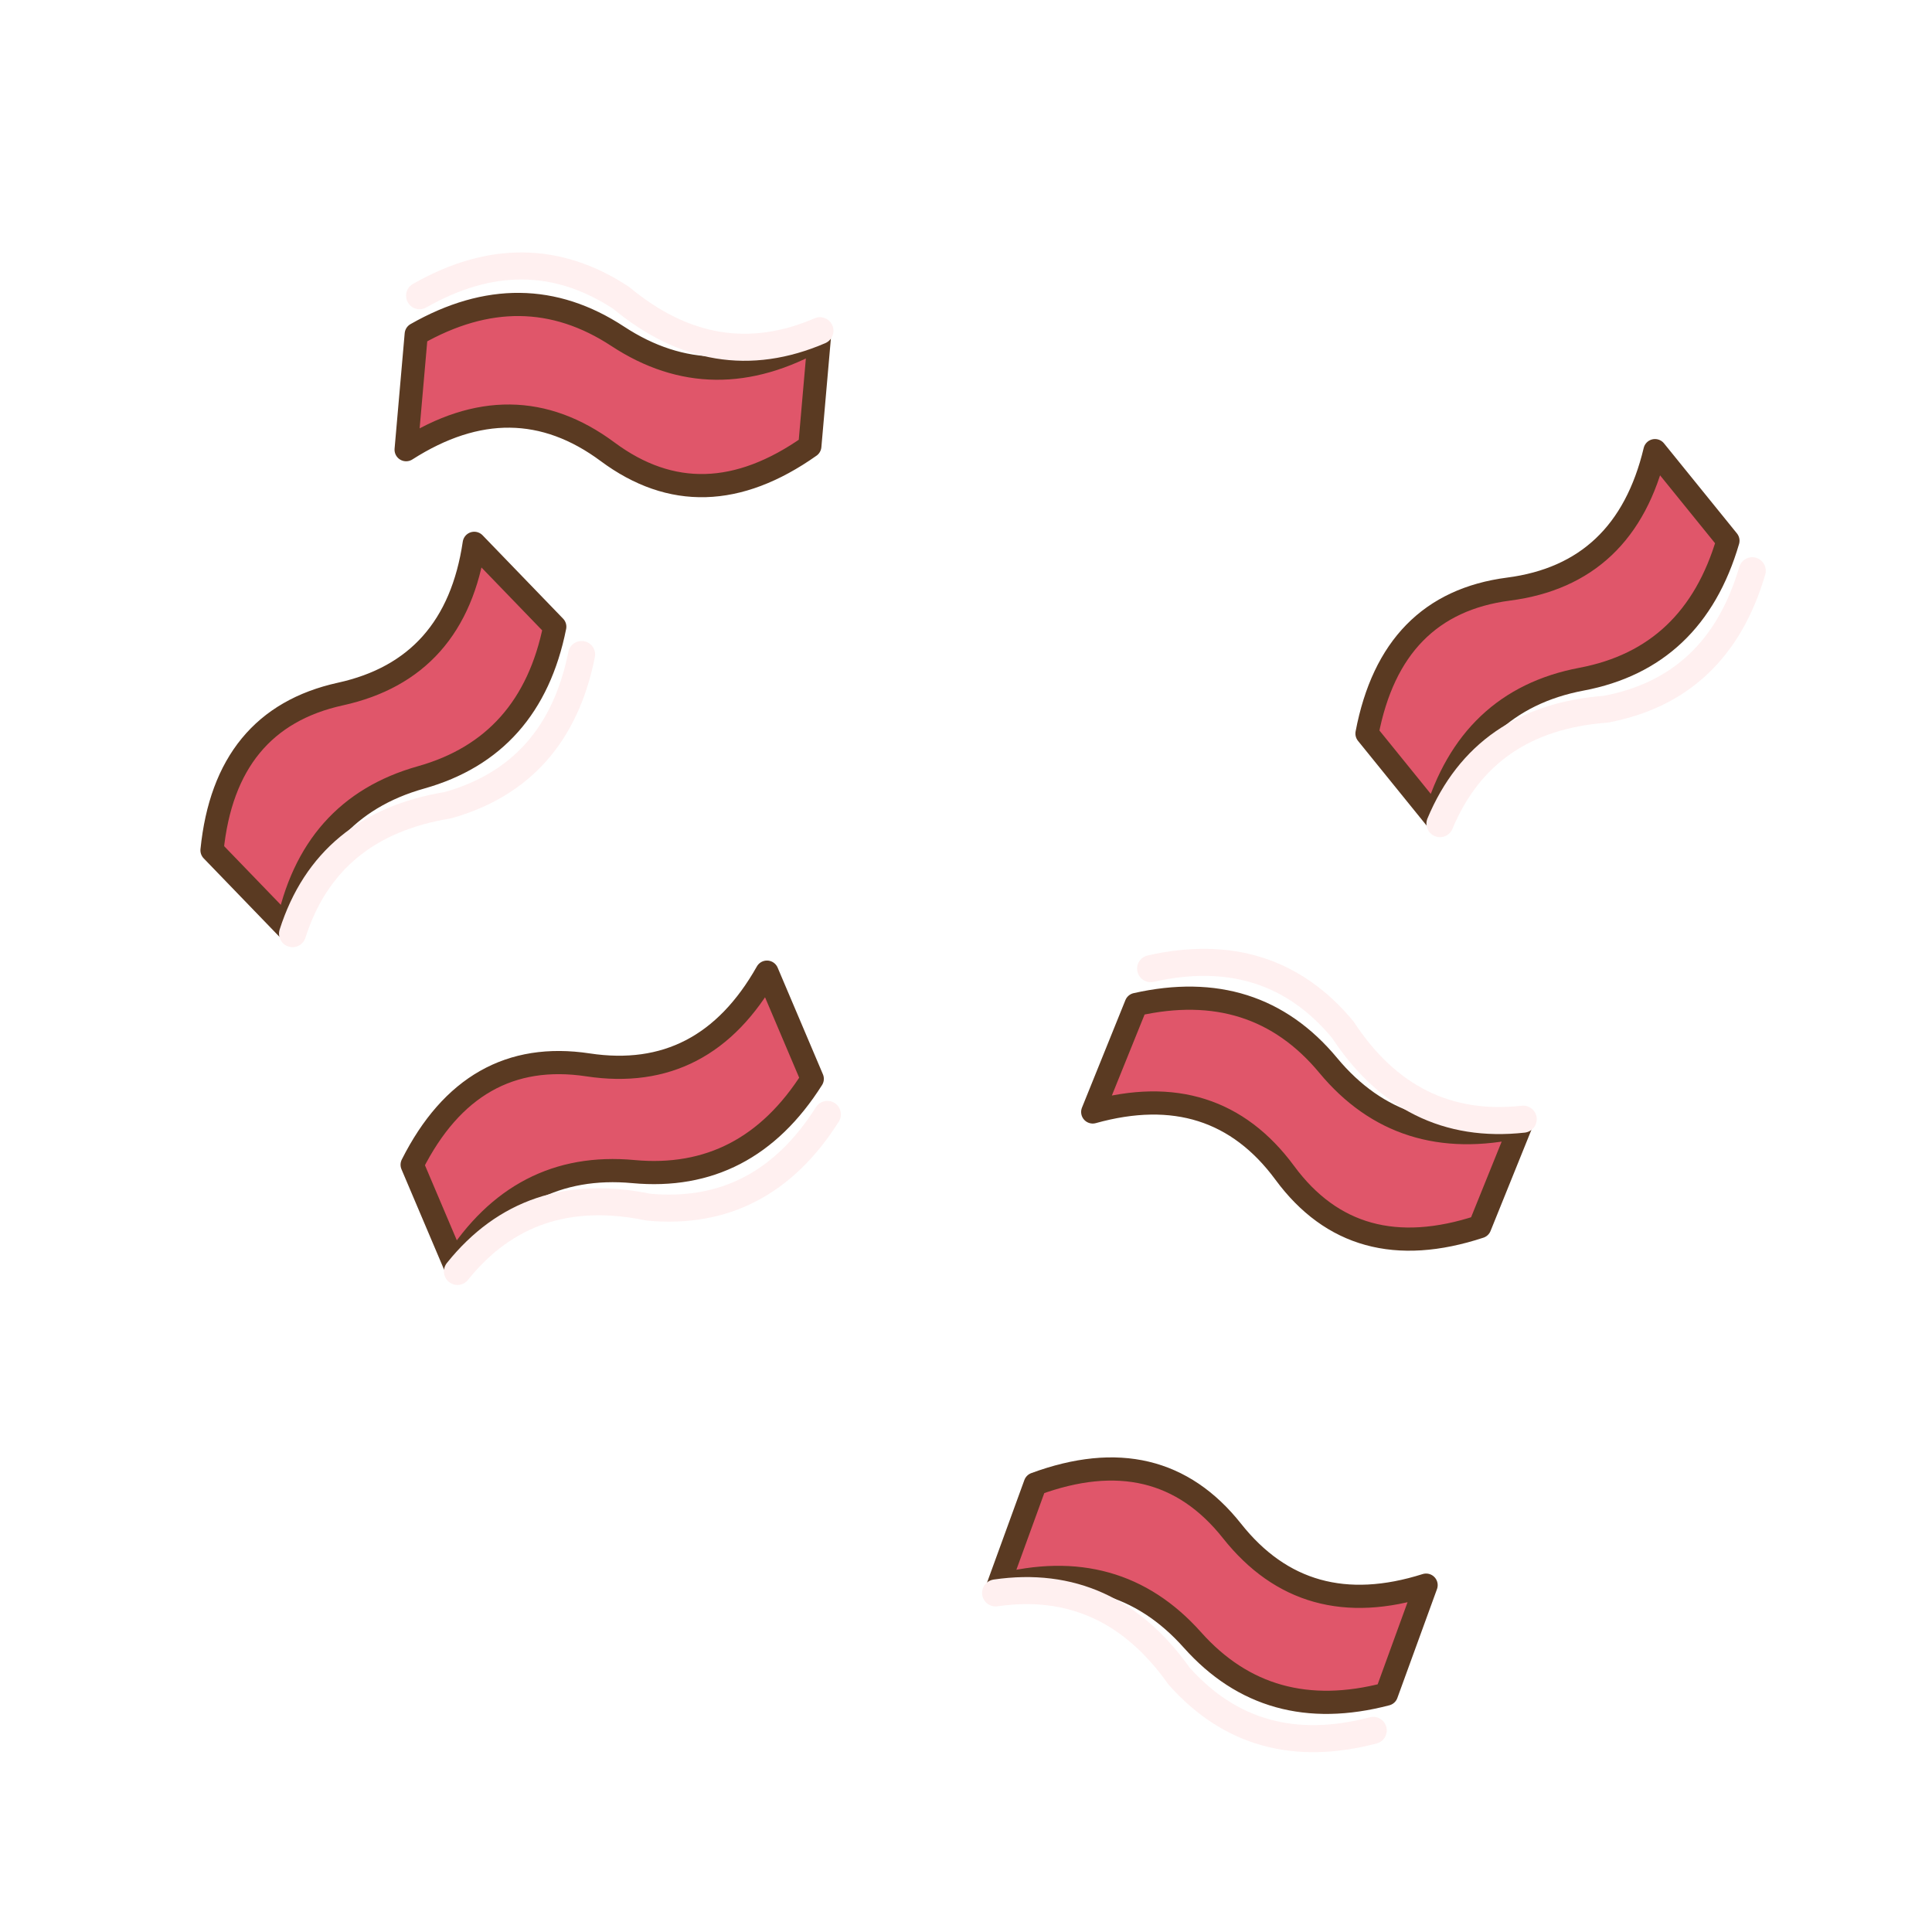
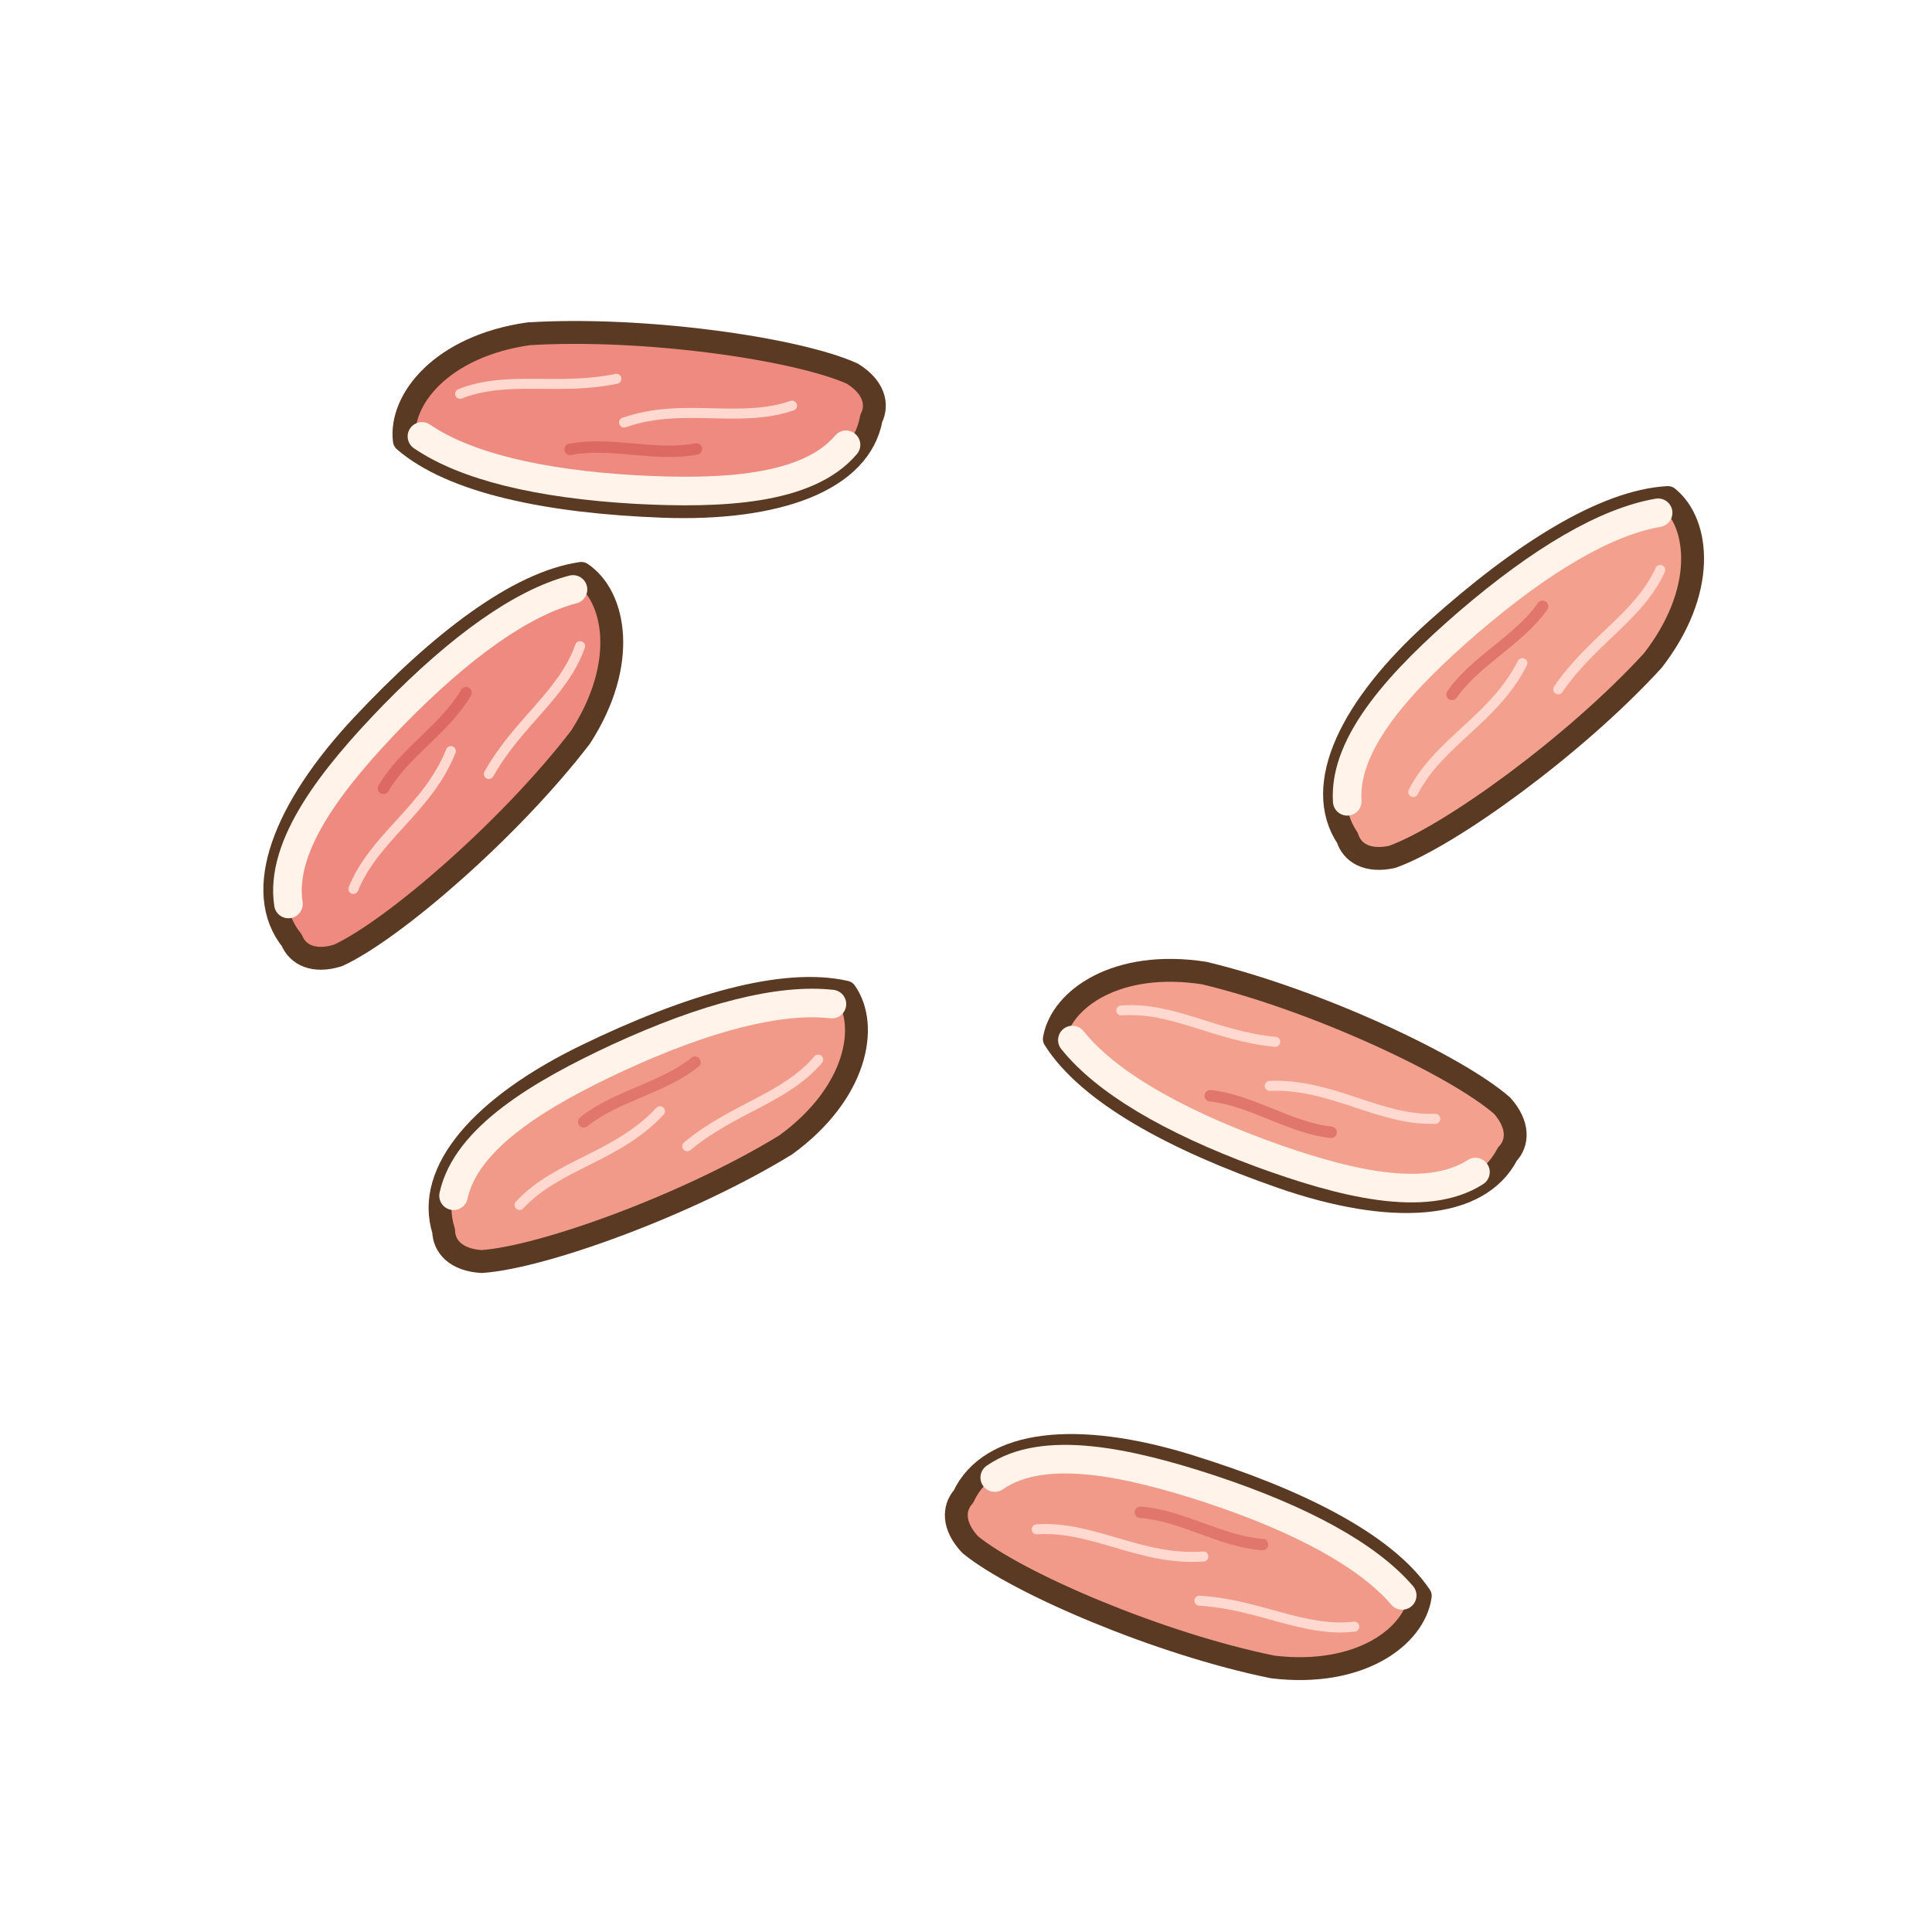
<svg xmlns="http://www.w3.org/2000/svg" width="500" height="500" viewBox="0 0 500 500">
-   <g stroke="#5a3a22" stroke-width="6" stroke-linejoin="round" stroke-linecap="round">
-     <g transform="translate(160 294) rotate(337)">
-       <path d="M-52 -14 q26 -22 52 -6 q26 16 52 -4 v30 q-26 18 -52 4 q-26 -14 -52 4z" fill="#e0566a" />
-       <path d="M-52 16 q26 -14 52 4 q26 14 52 -4" fill="none" stroke="#fff0f0" stroke-width="7" />
+   <g stroke="#5a3a22" stroke-width="8" stroke-linejoin="round" stroke-linecap="round">
+     <g transform="translate(167 290) rotate(337) scale(0.74)">
+       <path d="M-80 8 C-78 -14 -50 -27 -10 -29 C30 -31 64 -27 82 -14 C85 0 72 20 42 27 C2 33 -52 30 -72 23 C-80 19 -82 13 -80 8 Z" fill="#f19a8a" />
+       <path d="M-72 -2 C-60 -19 -30 -23 0 -24 C34 -25 60 -21 76 -12" fill="none" stroke="#fff3ea" stroke-width="10" />
+       <path d="M-52 10 C-34 2 -14 8 6 -1 M10 14 C30 8 48 12 64 4" fill="none" stroke="#ffd9d0" stroke-width="3.5" />
+       <path d="M-20 -8 C-6 -12 10 -8 24 -12" fill="none" stroke="#e0766c" stroke-width="4" />
    </g>
-     <g transform="translate(102 194) rotate(316)">
-       <path d="M-52 -14 q26 -22 52 -6 q26 16 52 -4 v30 q-26 18 -52 4 q-26 -14 -52 4z" fill="#e0566a" />
-       <path d="M-52 16 q26 -14 52 4 q26 14 52 -4" fill="none" stroke="#fff0f0" stroke-width="7" />
+     <g transform="translate(114 198) rotate(316) scale(0.74)">
+       <path d="M-80 8 C-78 -14 -50 -27 -10 -29 C30 -31 64 -27 82 -14 C85 0 72 20 42 27 C2 33 -52 30 -72 23 C-80 19 -82 13 -80 8 Z" fill="#ee8a80" />
+       <path d="M-72 -2 C-60 -19 -30 -23 0 -24 C34 -25 60 -21 76 -12" fill="none" stroke="#fff3ea" stroke-width="10" />
+       <path d="M-52 10 C-34 2 -14 8 6 -1 M10 14 C30 8 48 12 64 4" fill="none" stroke="#ffd9d0" stroke-width="3.5" />
+       <path d="M-20 -8 C-6 -12 10 -8 24 -12" fill="none" stroke="#dc6a62" stroke-width="4" />
    </g>
-     <g transform="translate(340 285) rotate(202)">
-       <path d="M-52 -14 q26 -22 52 -6 q26 16 52 -4 v30 q-26 18 -52 4 q-26 -14 -52 4z" fill="#e0566a" />
-       <path d="M-52 16 q26 -14 52 4 q26 14 52 -4" fill="none" stroke="#fff0f0" stroke-width="7" />
+     <g transform="translate(333 282) rotate(202) scale(0.74)">
+       <path d="M-80 8 C-78 -14 -50 -27 -10 -29 C30 -31 64 -27 82 -14 C85 0 72 20 42 27 C2 33 -52 30 -72 23 C-80 19 -82 13 -80 8 Z" fill="#f4a08e" />
+       <path d="M-72 -2 C-60 -19 -30 -23 0 -24 C34 -25 60 -21 76 -12" fill="none" stroke="#fff3ea" stroke-width="10" />
+       <path d="M-52 10 C-34 2 -14 8 6 -1 M10 14 C30 8 48 12 64 4" fill="none" stroke="#ffd9d0" stroke-width="3.5" />
+       <path d="M-20 -8 C-6 -12 10 -8 24 -12" fill="none" stroke="#e0766c" stroke-width="4" />
    </g>
-     <g transform="translate(312 415) rotate(20)">
-       <path d="M-52 -14 q26 -22 52 -6 q26 16 52 -4 v30 q-26 18 -52 4 q-26 -14 -52 4z" fill="#e0566a" />
-       <path d="M-52 16 q26 -14 52 4 q26 14 52 -4" fill="none" stroke="#fff0f0" stroke-width="7" />
+     <g transform="translate(307 402) rotate(20) scale(0.74)">
+       <path d="M-80 8 C-78 -14 -50 -27 -10 -29 C30 -31 64 -27 82 -14 C85 0 72 20 42 27 C2 33 -52 30 -72 23 C-80 19 -82 13 -80 8 Z" fill="#f19a8a" />
+       <path d="M-72 -2 C-60 -19 -30 -23 0 -24 C34 -25 60 -21 76 -12" fill="none" stroke="#fff3ea" stroke-width="10" />
+       <path d="M-52 10 C-34 2 -14 8 6 -1 M10 14 C30 8 48 12 64 4" fill="none" stroke="#ffd9d0" stroke-width="3.5" />
+       <path d="M-20 -8 C-6 -12 10 -8 24 -12" fill="none" stroke="#e0766c" stroke-width="4" />
    </g>
-     <g transform="translate(159 97) rotate(185)">
-       <path d="M-52 -14 q26 -22 52 -6 q26 16 52 -4 v30 q-26 18 -52 4 q-26 -14 -52 4z" fill="#e0566a" />
-       <path d="M-52 16 q26 -14 52 4 q26 14 52 -4" fill="none" stroke="#fff0f0" stroke-width="7" />
+     <g transform="translate(166 109) rotate(185) scale(0.74)">
+       <path d="M-80 8 C-78 -14 -50 -27 -10 -29 C30 -31 64 -27 82 -14 C85 0 72 20 42 27 C2 33 -52 30 -72 23 C-80 19 -82 13 -80 8 Z" fill="#ee8a80" />
+       <path d="M-72 -2 C-60 -19 -30 -23 0 -24 C34 -25 60 -21 76 -12" fill="none" stroke="#fff3ea" stroke-width="10" />
+       <path d="M-52 10 C-34 2 -14 8 6 -1 M10 14 C30 8 48 12 64 4" fill="none" stroke="#ffd9d0" stroke-width="3.5" />
+       <path d="M-20 -8 C-6 -12 10 -8 24 -12" fill="none" stroke="#dc6a62" stroke-width="4" />
    </g>
-     <g transform="translate(403 168) rotate(321)">
-       <path d="M-52 -14 q26 -22 52 -6 q26 16 52 -4 v30 q-26 18 -52 4 q-26 -14 -52 4z" fill="#e0566a" />
-       <path d="M-52 16 q26 -14 52 4 q26 14 52 -4" fill="none" stroke="#fff0f0" stroke-width="7" />
+     <g transform="translate(391 175) rotate(321) scale(0.74)">
+       <path d="M-80 8 C-78 -14 -50 -27 -10 -29 C30 -31 64 -27 82 -14 C85 0 72 20 42 27 C2 33 -52 30 -72 23 C-80 19 -82 13 -80 8 Z" fill="#f4a08e" />
+       <path d="M-72 -2 C-60 -19 -30 -23 0 -24 C34 -25 60 -21 76 -12" fill="none" stroke="#fff3ea" stroke-width="10" />
+       <path d="M-52 10 C-34 2 -14 8 6 -1 M10 14 C30 8 48 12 64 4" fill="none" stroke="#ffd9d0" stroke-width="3.5" />
+       <path d="M-20 -8 C-6 -12 10 -8 24 -12" fill="none" stroke="#e0766c" stroke-width="4" />
    </g>
  </g>
</svg>
